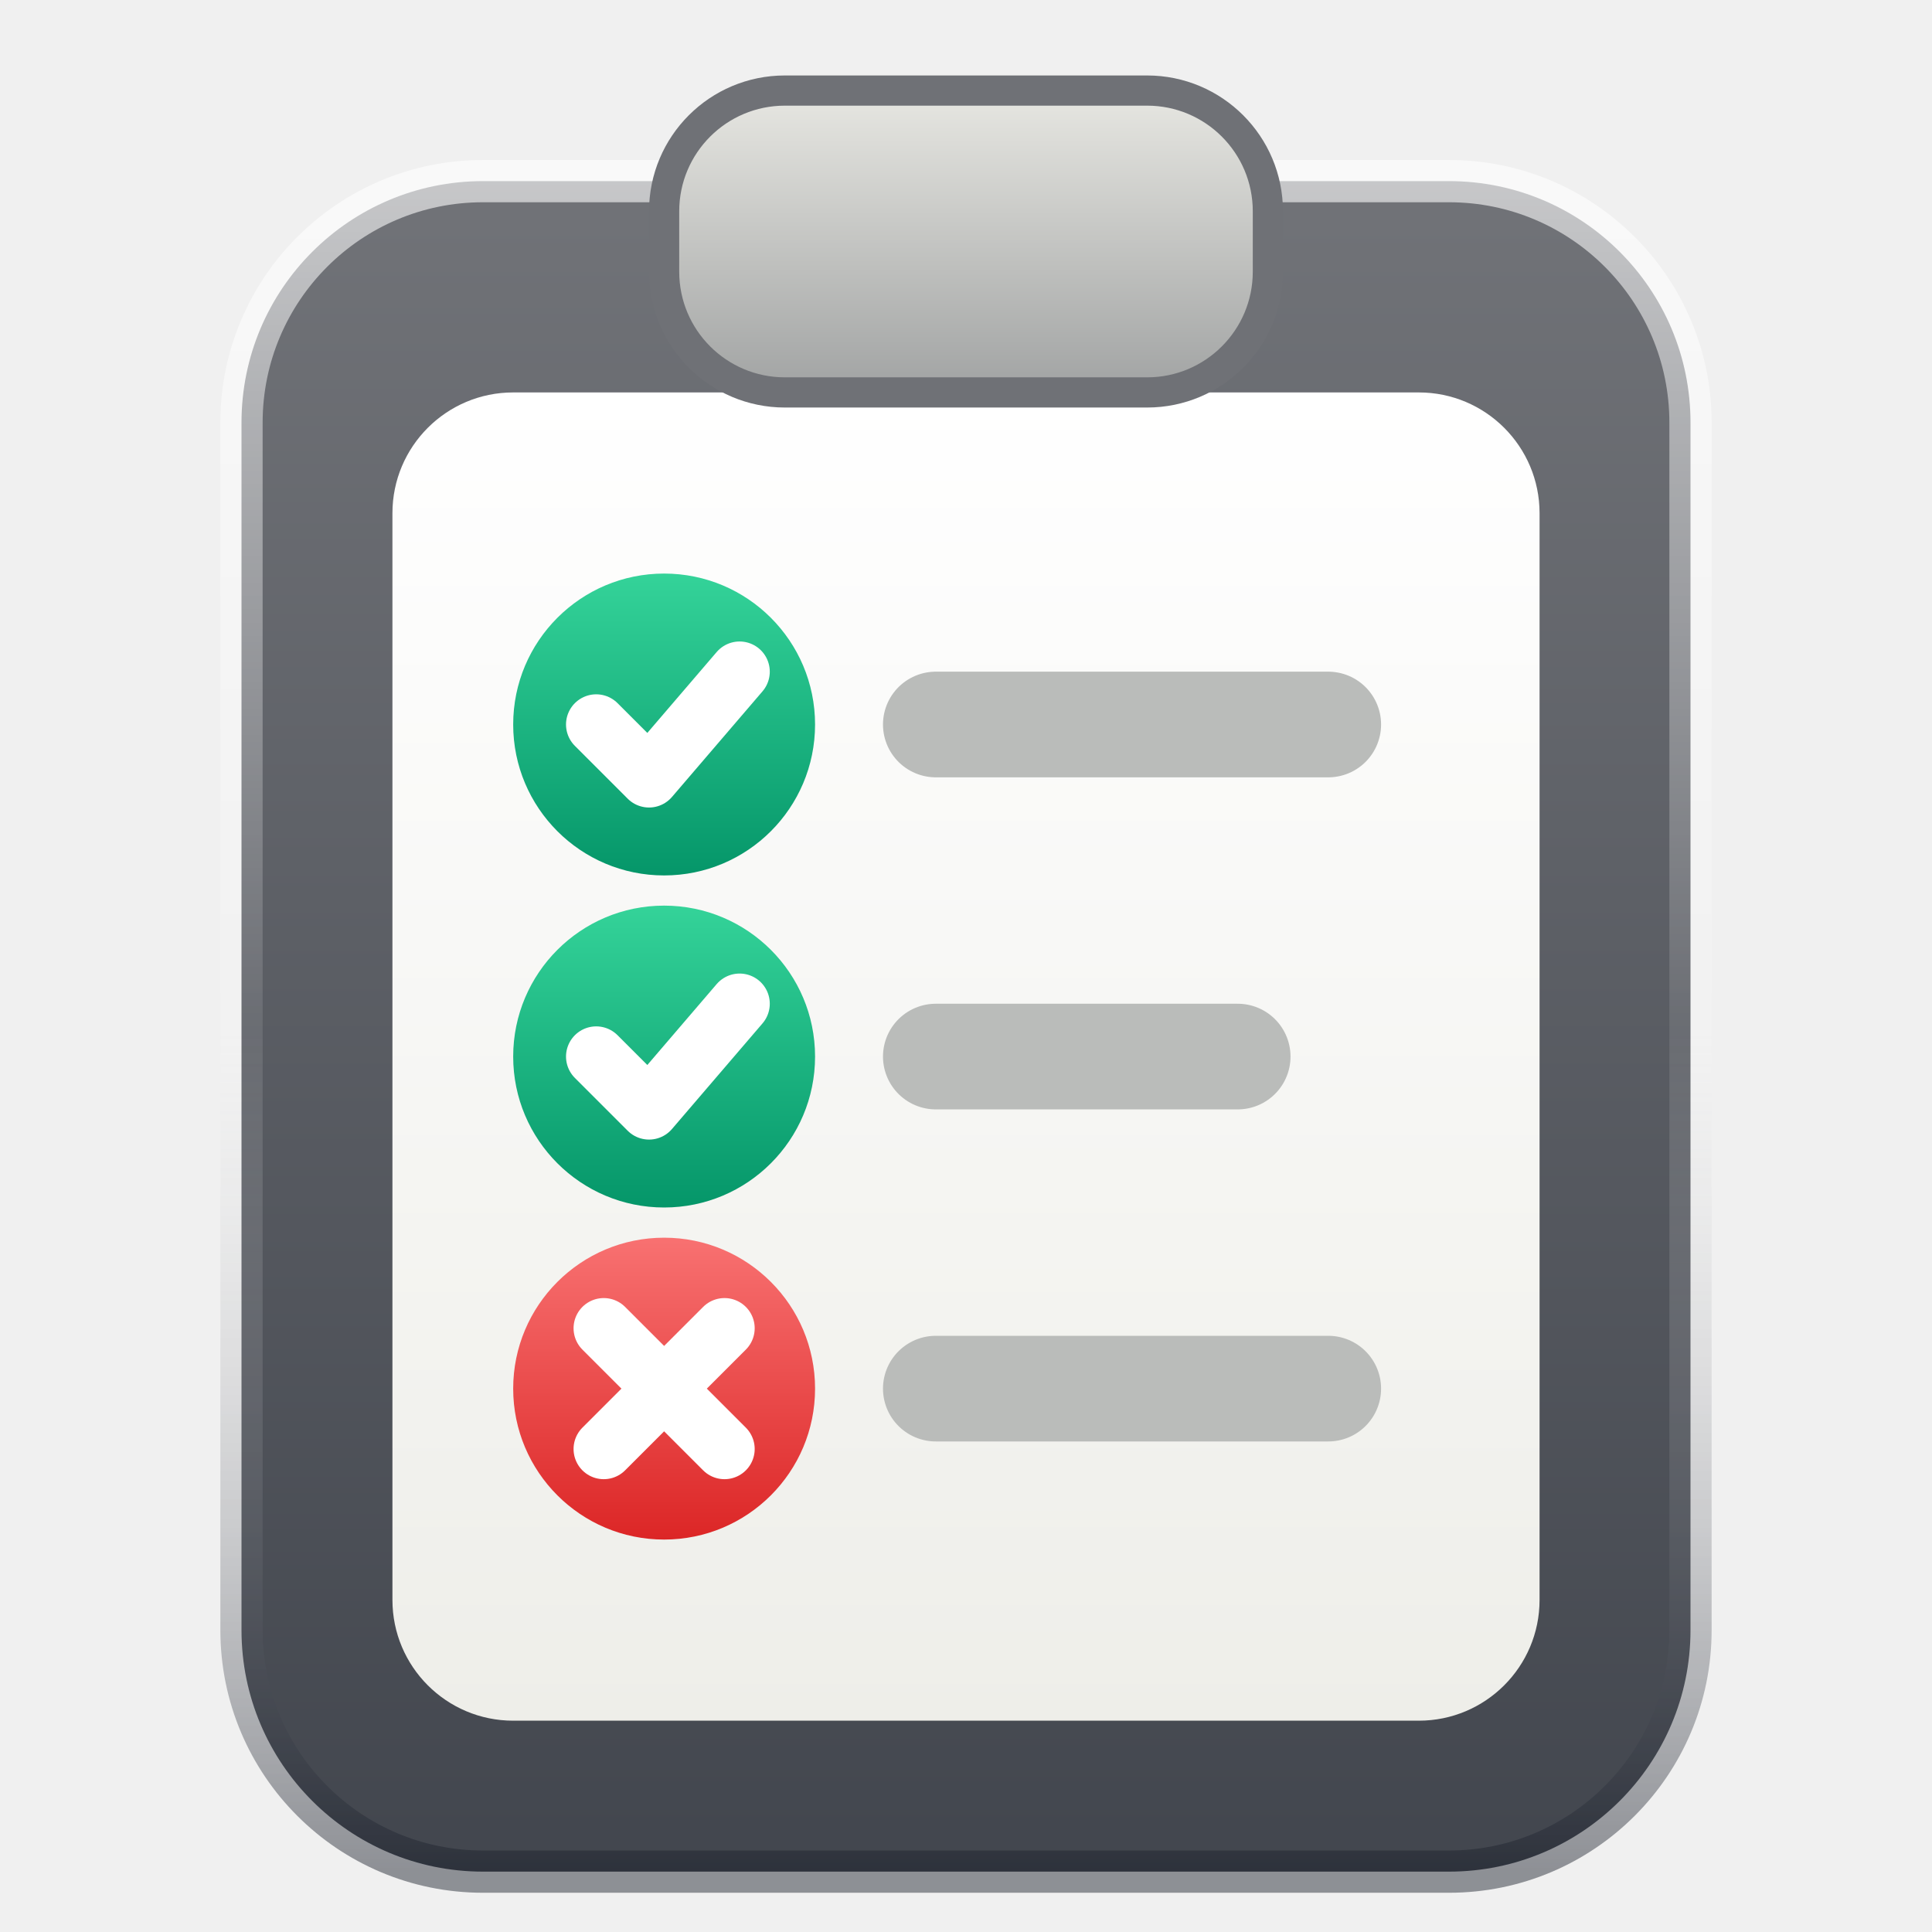
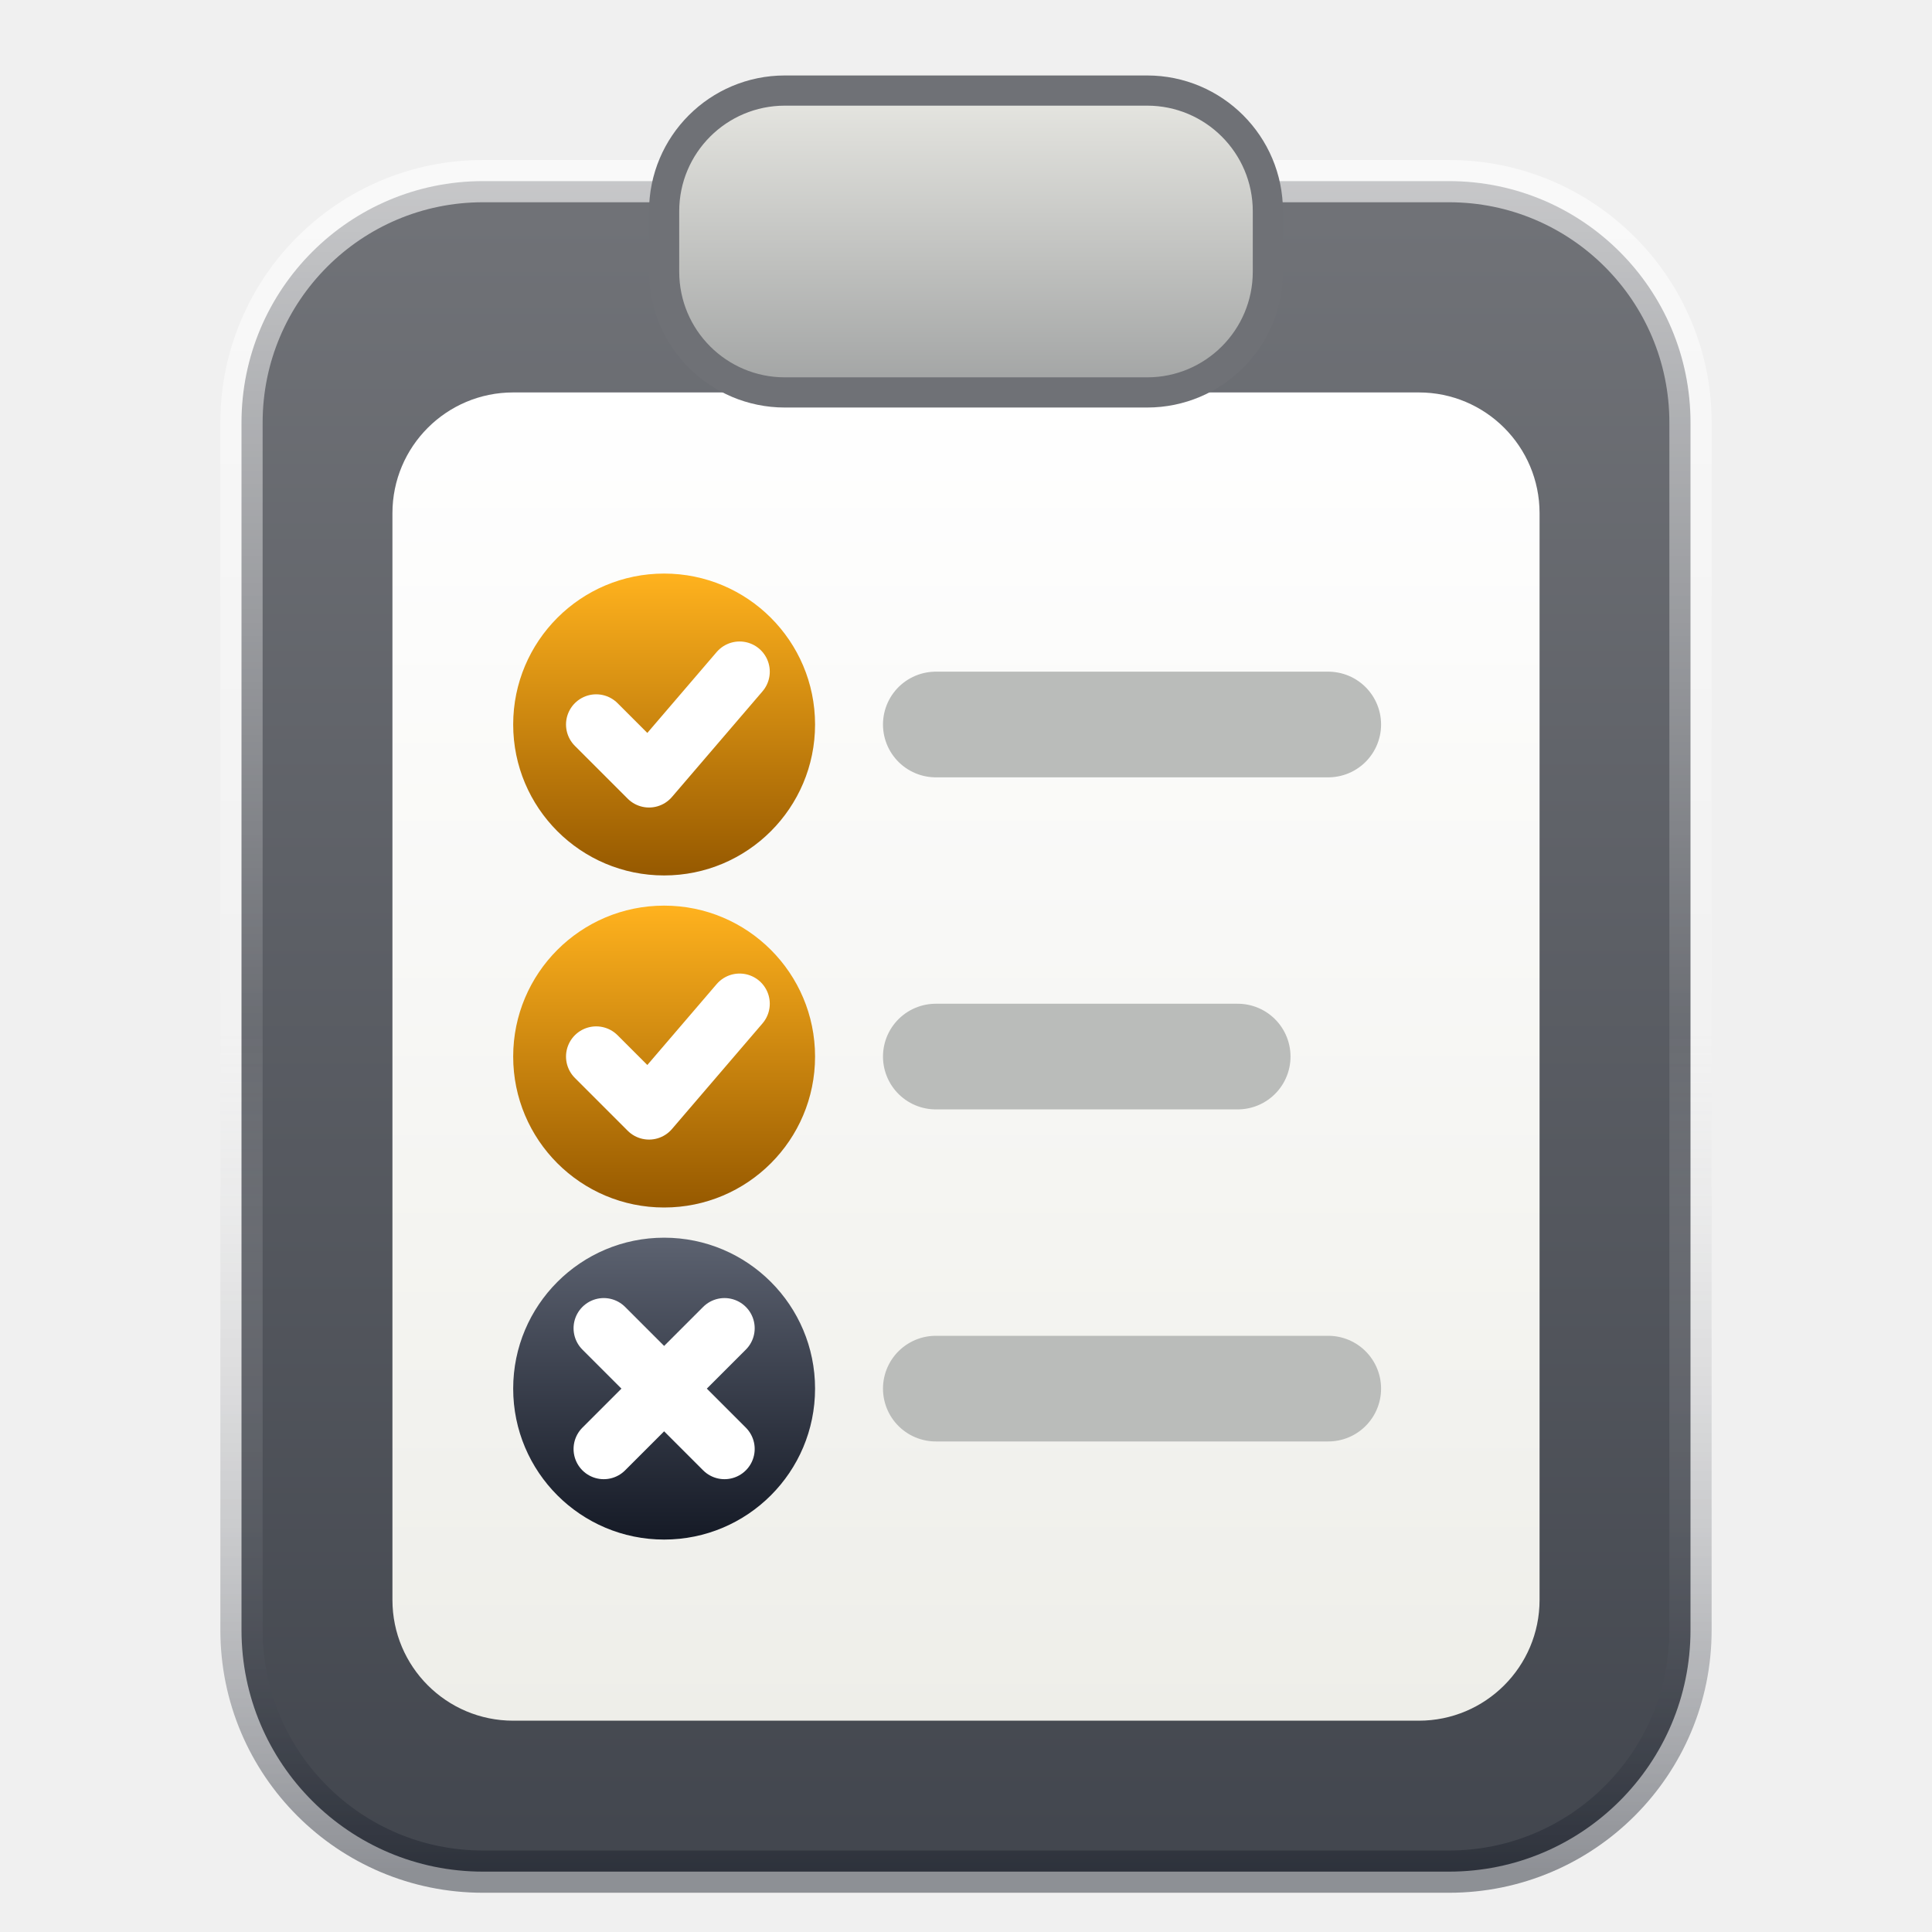
<svg xmlns="http://www.w3.org/2000/svg" viewBox="0 0 64 64">
  <defs>
    <linearGradient id="board" x1="0" y1="0" x2="0" y2="1">
      <stop offset="0" stop-color="#717378" />
      <stop offset="1" stop-color="#42464E" />
    </linearGradient>
    <linearGradient id="paper" x1="0" y1="0" x2="0" y2="1">
      <stop offset="0" stop-color="#FFFFFF" />
      <stop offset="1" stop-color="#EEEEE9" />
    </linearGradient>
    <linearGradient id="metal" x1="0" y1="0" x2="0" y2="1">
      <stop offset="0" stop-color="#E7E7E2" />
      <stop offset="1" stop-color="#A1A3A3" />
    </linearGradient>
-     <linearGradient id="green" x1="0" y1="0" x2="0" y2="1">
-       <stop offset="0" stop-color="#34D399" />
-       <stop offset="1" stop-color="#059669" />
+     <linearGradient id="check" x1="0" y1="0" x2="0" y2="1">
+       <stop offset="0" stop-color="#FFB21E" />
+       <stop offset="1" stop-color="#965900" />
    </linearGradient>
-     <linearGradient id="red" x1="0" y1="0" x2="0" y2="1">
-       <stop offset="0" stop-color="#F87171" />
-       <stop offset="1" stop-color="#DC2626" />
+     <linearGradient id="cross" x1="0" y1="0" x2="0" y2="1">
+       <stop offset="0" stop-color="#5C6270" />
+       <stop offset="1" stop-color="#151A26" />
    </linearGradient>
    <linearGradient id="rim" x1="0" y1="0" x2="0" y2="1">
      <stop offset="0" stop-color="#FFFFFF" stop-opacity="0.6" />
      <stop offset="0.5" stop-color="#FFFFFF" stop-opacity="0.1" />
      <stop offset="1" stop-color="#151A26" stop-opacity="0.45" />
    </linearGradient>
  </defs>
  <rect x="8" y="6" width="48" height="56" rx="8" fill="url(#board)" stroke="url(#rim)" stroke-width="1.4" />
  <rect x="13" y="13" width="38" height="44" rx="4" fill="url(#paper)" />
-   <circle cx="22" cy="24" r="5" fill="url(#green)" />
+   <circle cx="22" cy="24" r="5" fill="url(#check)" />
  <path d="M19.75 24 l1.75 1.75 l3.0 -3.5" fill="none" stroke="#FFFFFF" stroke-width="2" stroke-linecap="round" stroke-linejoin="round" />
  <path d="M31 24 H44" stroke="#BABCBA" stroke-width="3.5" stroke-linecap="round" />
-   <circle cx="22" cy="35" r="5" fill="url(#green)" />
+   <circle cx="22" cy="35" r="5" fill="url(#check)" />
  <path d="M19.75 35 l1.75 1.75 l3.0 -3.5" fill="none" stroke="#FFFFFF" stroke-width="2" stroke-linecap="round" stroke-linejoin="round" />
  <path d="M31 35 H41" stroke="#BABCBA" stroke-width="3.5" stroke-linecap="round" />
-   <circle cx="22" cy="46" r="5" fill="url(#red)" />
+   <circle cx="22" cy="46" r="5" fill="url(#cross)" />
  <path d="M20.0 44.0 L24.0 48.0 M24.0 44.0 L20.0 48.0" stroke="#FFFFFF" stroke-width="2" stroke-linecap="round" />
  <path d="M31 46 H44" stroke="#BABCBA" stroke-width="3.5" stroke-linecap="round" />
  <rect x="22" y="3" width="20" height="10" rx="4" fill="url(#metal)" stroke="#6F7176" stroke-width="1" />
</svg>
